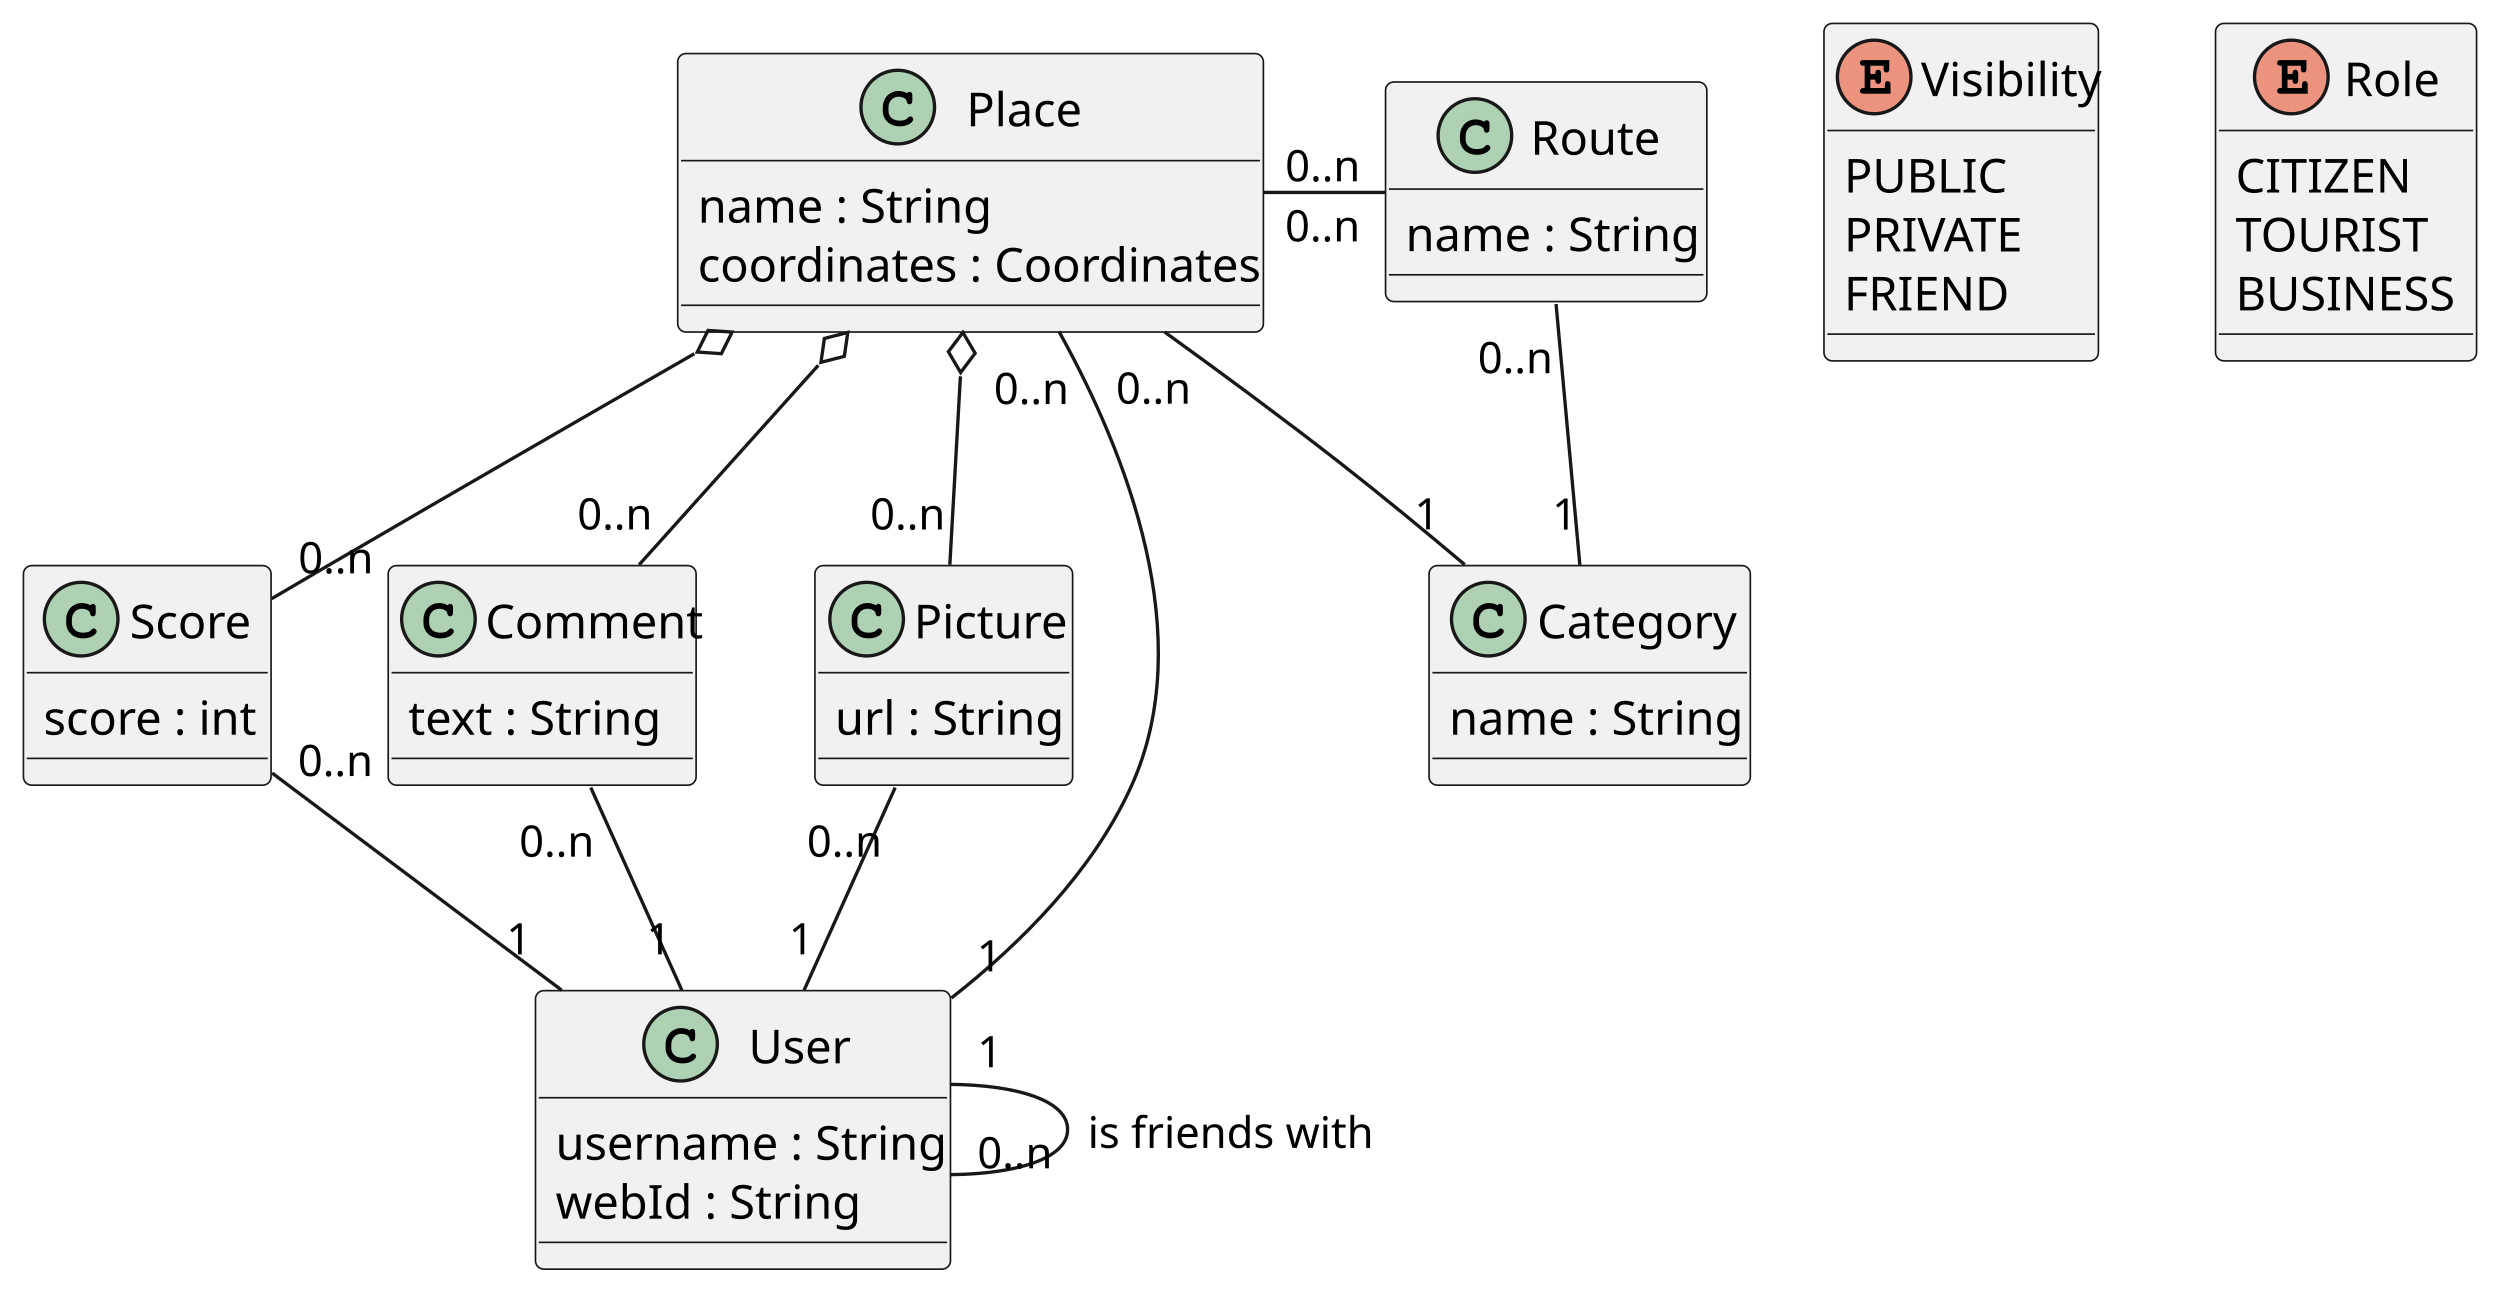
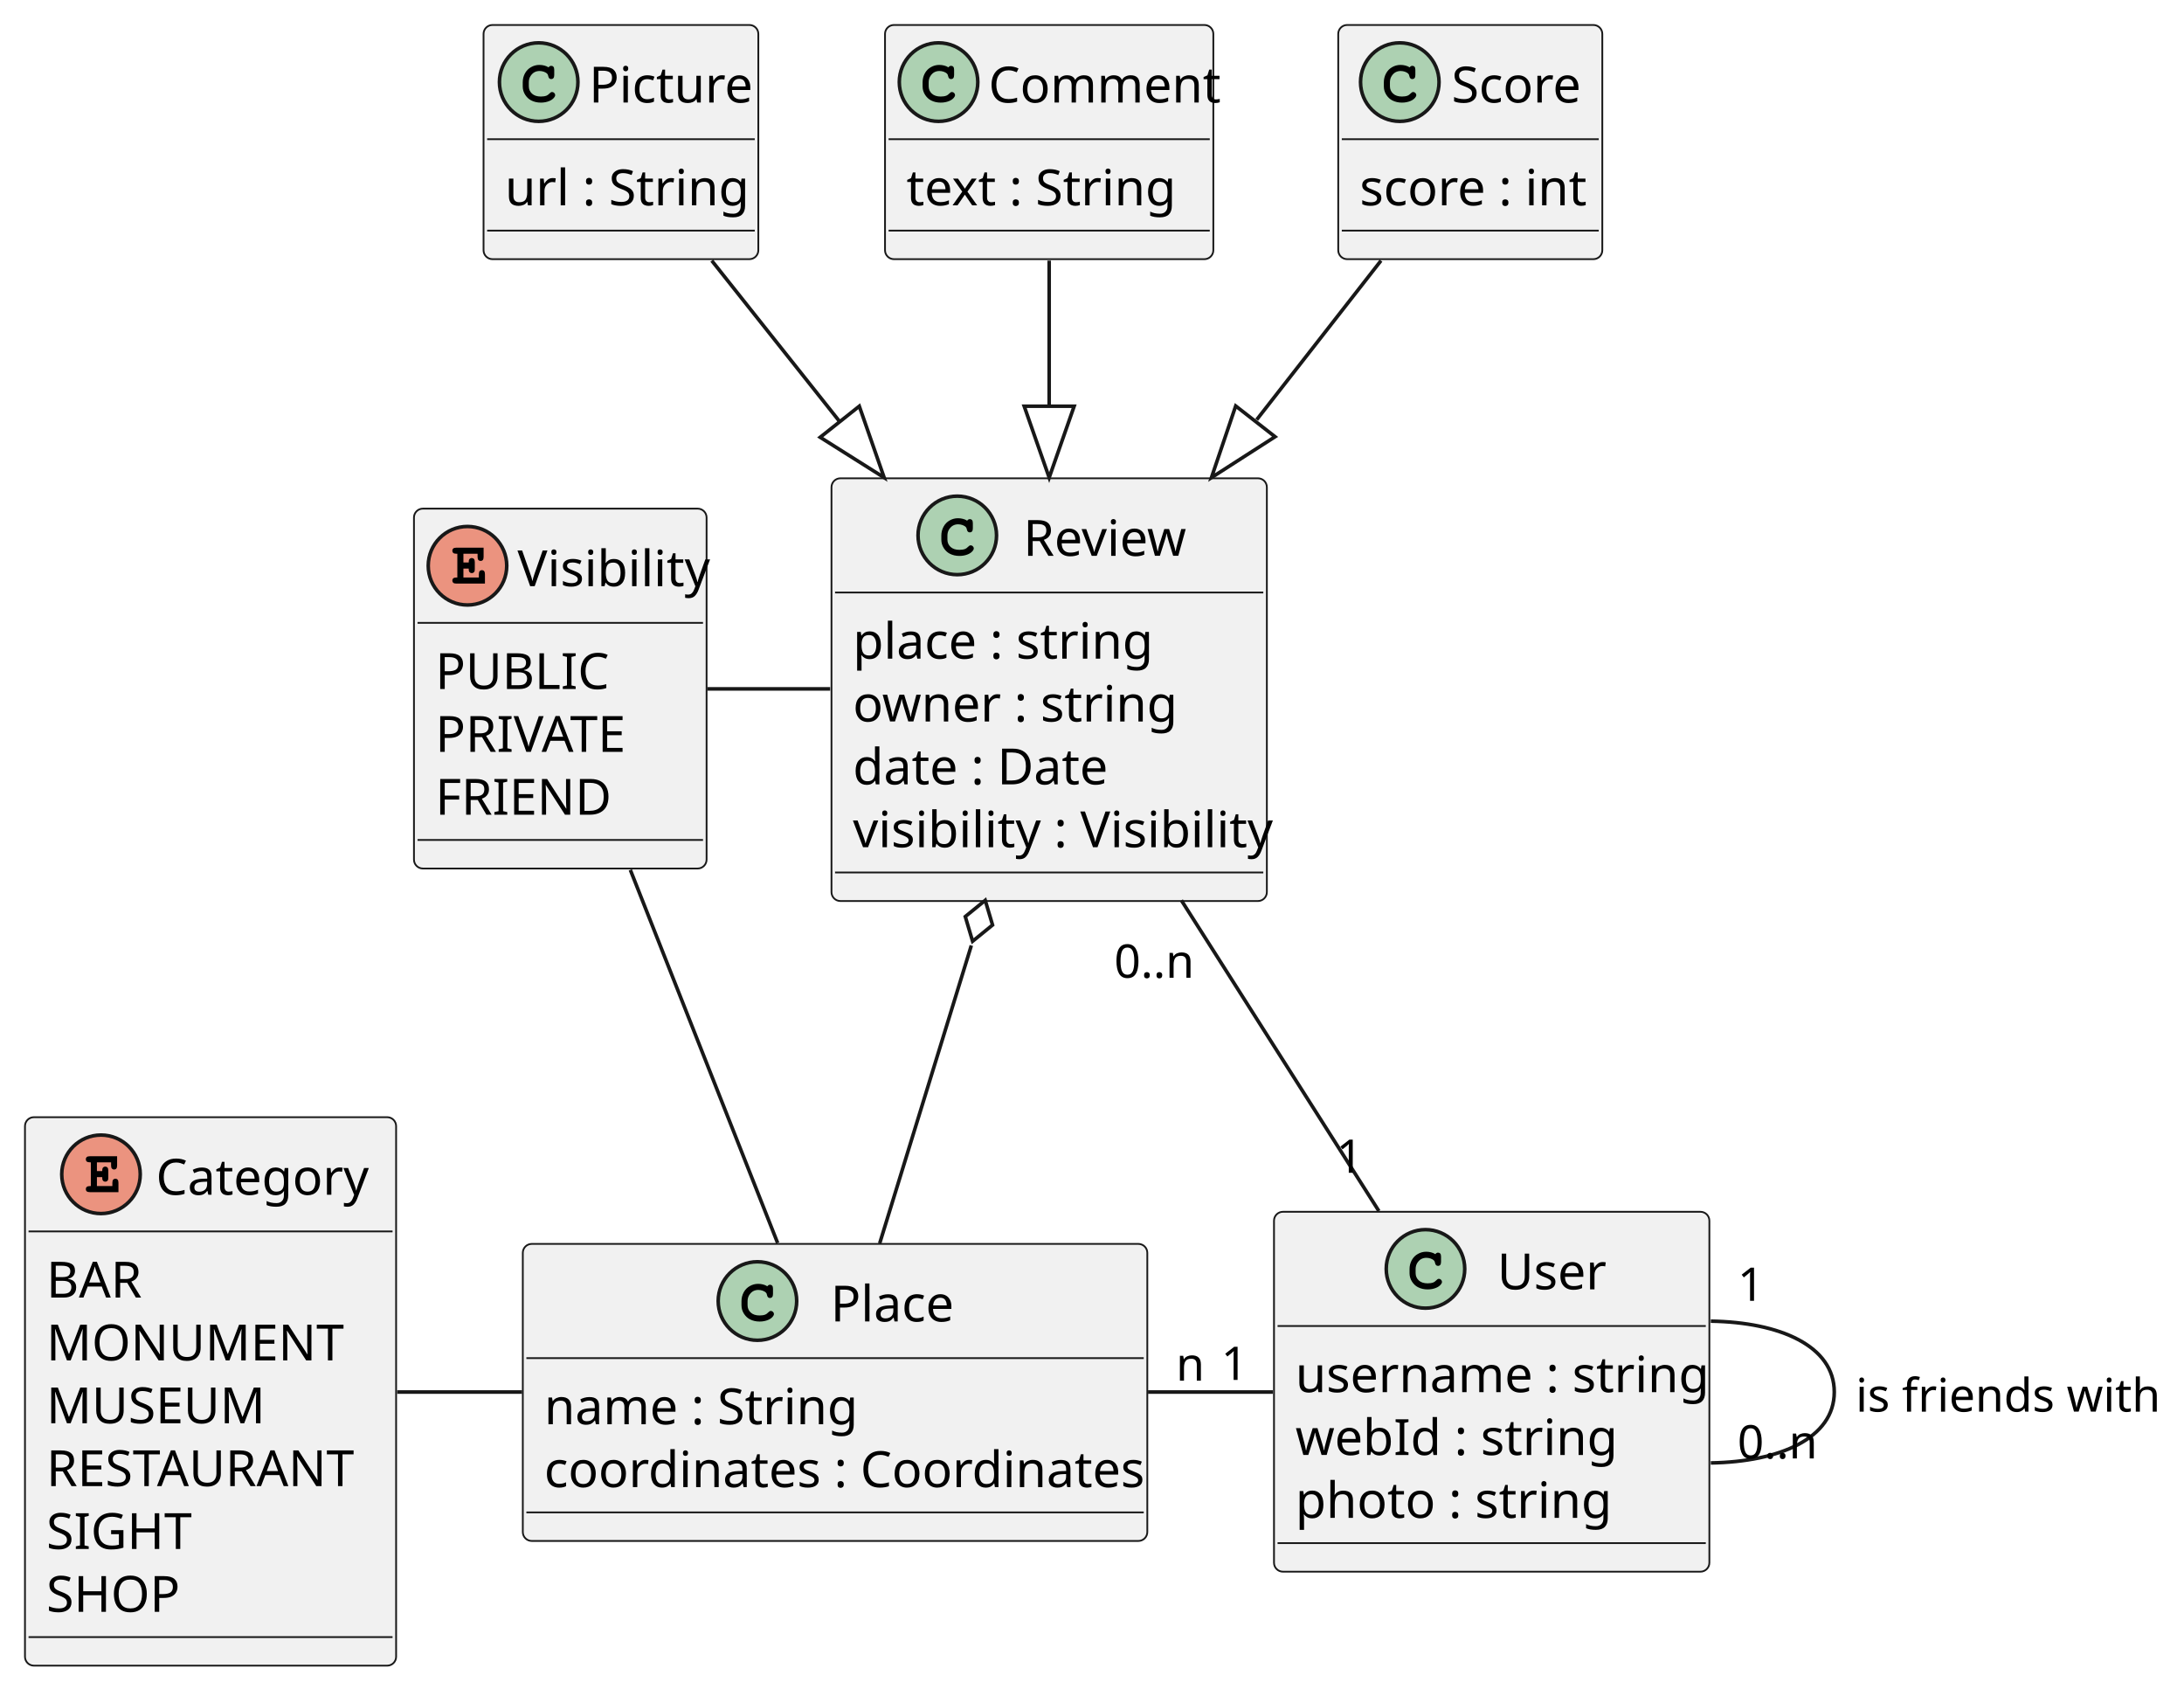
- <svg xmlns="http://www.w3.org/2000/svg" contentStyleType="text/css" height="386px" preserveAspectRatio="none" style="width:747px;height:386px;background:#FFFFFF;" version="1.1" viewBox="0 0 747 386" width="747px" zoomAndPan="magnify">
+ <svg xmlns="http://www.w3.org/2000/svg" contentStyleType="text/css" height="473px" preserveAspectRatio="none" style="width:612px;height:473px;background:#FFFFFF;" version="1.1" viewBox="0 0 612 473" width="612px" zoomAndPan="magnify">
  <defs />
  <g>
    <g id="elem_Visibility">
-       <rect codeLine="1" fill="#F1F1F1" height="100.828" id="Visibility" rx="2.5" ry="2.5" style="stroke:#181818;stroke-width:0.5;" width="82" x="545" y="7" />
-       <ellipse cx="560" cy="23" fill="#EB937F" rx="11" ry="11" style="stroke:#181818;stroke-width:1.0;" />
-       <path d="M558.859,23.797 L558.859,26.297 L563.188,26.297 L563.188,25.375 Q563.188,24.766 563.422,24.5 Q563.672,24.234 564.047,24.234 Q564.422,24.234 564.656,24.5 Q564.891,24.766 564.891,25.375 L564.891,28 L556.891,28 Q556.266,28 556,27.766 Q555.75,27.531 555.75,27.141 Q555.75,26.766 556.016,26.531 Q556.281,26.297 556.891,26.297 L557.156,26.297 L557.156,19.641 L556.891,19.641 Q556.266,19.641 556,19.406 Q555.75,19.172 555.75,18.781 Q555.75,18.406 556,18.172 Q556.266,17.938 556.891,17.938 L564.516,17.938 L564.516,20.531 Q564.516,21.141 564.281,21.406 Q564.062,21.656 563.672,21.656 Q563.297,21.656 563.062,21.406 Q562.828,21.141 562.828,20.531 L562.828,19.641 L558.859,19.641 L558.859,22.094 L560.344,22.094 Q560.344,21.438 560.469,21.25 Q560.734,20.844 561.203,20.844 Q561.578,20.844 561.812,21.109 Q562.047,21.359 562.047,21.969 L562.047,23.938 Q562.047,24.484 561.922,24.672 Q561.656,25.062 561.203,25.062 Q560.734,25.062 560.469,24.656 Q560.344,24.469 560.344,23.797 L558.859,23.797 Z " fill="#000000" />
-       <text fill="#000000" font-family="sans-serif" font-size="14" lengthAdjust="spacing" textLength="50" x="574" y="28.729">Visibility</text>
-       <line style="stroke:#181818;stroke-width:0.5;" x1="546" x2="626" y1="39" y2="39" />
-       <text fill="#000000" font-family="sans-serif" font-size="14" lengthAdjust="spacing" textLength="48" x="551" y="57.533">PUBLIC</text>
-       <text fill="#000000" font-family="sans-serif" font-size="14" lengthAdjust="spacing" textLength="58" x="551" y="75.143">PRIVATE</text>
-       <text fill="#000000" font-family="sans-serif" font-size="14" lengthAdjust="spacing" textLength="50" x="551" y="92.752">FRIEND</text>
-       <line style="stroke:#181818;stroke-width:0.5;" x1="546" x2="626" y1="99.828" y2="99.828" />
+       <rect codeLine="1" fill="#F1F1F1" height="100.828" id="Visibility" rx="2.5" ry="2.5" style="stroke:#181818;stroke-width:0.5;" width="82" x="116" y="142.5" />
+       <ellipse cx="131" cy="158.5" fill="#EB937F" rx="11" ry="11" style="stroke:#181818;stroke-width:1.0;" />
+       <path d="M129.859,159.297 L129.859,161.797 L134.188,161.797 L134.188,160.875 Q134.188,160.266 134.422,160 Q134.672,159.734 135.047,159.734 Q135.422,159.734 135.656,160 Q135.891,160.266 135.891,160.875 L135.891,163.5 L127.891,163.5 Q127.266,163.5 127,163.266 Q126.75,163.031 126.75,162.641 Q126.75,162.266 127.016,162.031 Q127.281,161.797 127.891,161.797 L128.156,161.797 L128.156,155.141 L127.891,155.141 Q127.266,155.141 127,154.906 Q126.75,154.672 126.75,154.281 Q126.75,153.906 127,153.672 Q127.266,153.438 127.891,153.438 L135.516,153.438 L135.516,156.031 Q135.516,156.641 135.281,156.906 Q135.062,157.156 134.672,157.156 Q134.297,157.156 134.062,156.906 Q133.828,156.641 133.828,156.031 L133.828,155.141 L129.859,155.141 L129.859,157.594 L131.344,157.594 Q131.344,156.938 131.469,156.75 Q131.734,156.344 132.203,156.344 Q132.578,156.344 132.812,156.609 Q133.047,156.859 133.047,157.469 L133.047,159.438 Q133.047,159.984 132.922,160.172 Q132.656,160.562 132.203,160.562 Q131.734,160.562 131.469,160.156 Q131.344,159.969 131.344,159.297 L129.859,159.297 Z " fill="#000000" />
+       <text fill="#000000" font-family="sans-serif" font-size="14" lengthAdjust="spacing" textLength="50" x="145" y="164.228">Visibility</text>
+       <line style="stroke:#181818;stroke-width:0.5;" x1="117" x2="197" y1="174.5" y2="174.5" />
+       <text fill="#000000" font-family="sans-serif" font-size="14" lengthAdjust="spacing" textLength="48" x="122" y="193.033">PUBLIC</text>
+       <text fill="#000000" font-family="sans-serif" font-size="14" lengthAdjust="spacing" textLength="58" x="122" y="210.643">PRIVATE</text>
+       <text fill="#000000" font-family="sans-serif" font-size="14" lengthAdjust="spacing" textLength="50" x="122" y="228.252">FRIEND</text>
+       <line style="stroke:#181818;stroke-width:0.5;" x1="117" x2="197" y1="235.328" y2="235.328" />
+     </g>
+     <g id="elem_Category">
+       <rect codeLine="7" fill="#F1F1F1" height="153.656" id="Category" rx="2.5" ry="2.5" style="stroke:#181818;stroke-width:0.5;" width="104" x="7" y="313" />
+       <ellipse cx="28.3" cy="329" fill="#EB937F" rx="11" ry="11" style="stroke:#181818;stroke-width:1.0;" />
+       <path d="M27.159,329.797 L27.159,332.297 L31.488,332.297 L31.488,331.375 Q31.488,330.766 31.722,330.5 Q31.972,330.234 32.347,330.234 Q32.722,330.234 32.956,330.5 Q33.191,330.766 33.191,331.375 L33.191,334 L25.191,334 Q24.566,334 24.3,333.766 Q24.05,333.531 24.05,333.141 Q24.05,332.766 24.316,332.531 Q24.581,332.297 25.191,332.297 L25.456,332.297 L25.456,325.641 L25.191,325.641 Q24.566,325.641 24.3,325.406 Q24.05,325.172 24.05,324.781 Q24.05,324.406 24.3,324.172 Q24.566,323.938 25.191,323.938 L32.816,323.938 L32.816,326.531 Q32.816,327.141 32.581,327.406 Q32.362,327.656 31.972,327.656 Q31.597,327.656 31.363,327.406 Q31.128,327.141 31.128,326.531 L31.128,325.641 L27.159,325.641 L27.159,328.094 L28.644,328.094 Q28.644,327.438 28.769,327.25 Q29.034,326.844 29.503,326.844 Q29.878,326.844 30.113,327.109 Q30.347,327.359 30.347,327.969 L30.347,329.938 Q30.347,330.484 30.222,330.672 Q29.956,331.062 29.503,331.062 Q29.034,331.062 28.769,330.656 Q28.644,330.469 28.644,329.797 L27.159,329.797 Z " fill="#000000" />
+       <text fill="#000000" font-family="sans-serif" font-size="14" lengthAdjust="spacing" textLength="58" x="43.7" y="334.728">Category</text>
+       <line style="stroke:#181818;stroke-width:0.5;" x1="8" x2="110" y1="345" y2="345" />
+       <text fill="#000000" font-family="sans-serif" font-size="14" lengthAdjust="spacing" textLength="28" x="13" y="363.533">BAR</text>
+       <text fill="#000000" font-family="sans-serif" font-size="14" lengthAdjust="spacing" textLength="78" x="13" y="381.143">MONUMENT</text>
+       <text fill="#000000" font-family="sans-serif" font-size="14" lengthAdjust="spacing" textLength="58" x="13" y="398.752">MUSEUM</text>
+       <text fill="#000000" font-family="sans-serif" font-size="14" lengthAdjust="spacing" textLength="92" x="13" y="416.361">RESTAURANT</text>
+       <text fill="#000000" font-family="sans-serif" font-size="14" lengthAdjust="spacing" textLength="41" x="13" y="433.971">SIGHT</text>
+       <text fill="#000000" font-family="sans-serif" font-size="14" lengthAdjust="spacing" textLength="38" x="13" y="451.58">SHOP</text>
+       <line style="stroke:#181818;stroke-width:0.5;" x1="8" x2="110" y1="458.656" y2="458.656" />
+     </g>
+     <g id="elem_User">
+       <rect codeLine="16" fill="#F1F1F1" height="100.828" id="User" rx="2.5" ry="2.5" style="stroke:#181818;stroke-width:0.5;" width="122" x="357" y="339.5" />
+       <ellipse cx="399.45" cy="355.5" fill="#ADD1B2" rx="11" ry="11" style="stroke:#181818;stroke-width:1.0;" />
+       <path d="M402.216,351.375 Q402.372,351.156 402.559,351.047 Q402.747,350.938 402.966,350.938 Q403.341,350.938 403.575,351.203 Q403.809,351.453 403.809,352.062 L403.809,353.516 Q403.809,354.125 403.575,354.391 Q403.341,354.656 402.966,354.656 Q402.622,354.656 402.419,354.453 Q402.216,354.266 402.106,353.75 Q402.059,353.391 401.872,353.203 Q401.544,352.828 400.934,352.609 Q400.325,352.391 399.7,352.391 Q398.934,352.391 398.294,352.719 Q397.669,353.047 397.169,353.797 Q396.684,354.547 396.684,355.578 L396.684,356.672 Q396.684,357.906 397.575,358.734 Q398.466,359.547 400.059,359.547 Q400.997,359.547 401.653,359.297 Q402.044,359.141 402.466,358.703 Q402.731,358.438 402.872,358.359 Q403.028,358.281 403.231,358.281 Q403.559,358.281 403.809,358.547 Q404.075,358.797 404.075,359.141 Q404.075,359.484 403.731,359.891 Q403.231,360.469 402.434,360.797 Q401.356,361.25 400.059,361.25 Q398.544,361.25 397.341,360.625 Q396.356,360.125 395.669,359.062 Q394.981,357.984 394.981,356.703 L394.981,355.547 Q394.981,354.219 395.591,353.078 Q396.216,351.922 397.309,351.312 Q398.403,350.688 399.637,350.688 Q400.372,350.688 401.012,350.859 Q401.669,351.016 402.216,351.375 Z " fill="#000000" />
+       <text fill="#000000" font-family="sans-serif" font-size="14" lengthAdjust="spacing" textLength="29" x="419.55" y="361.228">User</text>
+       <line style="stroke:#181818;stroke-width:0.5;" x1="358" x2="478" y1="371.5" y2="371.5" />
+       <text fill="#000000" font-family="sans-serif" font-size="14" lengthAdjust="spacing" textLength="110" x="363" y="390.033">username : string</text>
+       <text fill="#000000" font-family="sans-serif" font-size="14" lengthAdjust="spacing" textLength="83" x="363" y="407.643">webId : string</text>
+       <text fill="#000000" font-family="sans-serif" font-size="14" lengthAdjust="spacing" textLength="83" x="363" y="425.252">photo : string</text>
+       <line style="stroke:#181818;stroke-width:0.5;" x1="358" x2="478" y1="432.328" y2="432.328" />
+     </g>
+     <g id="elem_Review">
+       <rect codeLine="22" fill="#F1F1F1" height="118.438" id="Review" rx="2.5" ry="2.5" style="stroke:#181818;stroke-width:0.5;" width="122" x="233" y="134" />
+       <ellipse cx="268.25" cy="150" fill="#ADD1B2" rx="11" ry="11" style="stroke:#181818;stroke-width:1.0;" />
+       <path d="M271.016,145.875 Q271.172,145.656 271.359,145.547 Q271.547,145.438 271.766,145.438 Q272.141,145.438 272.375,145.703 Q272.609,145.953 272.609,146.562 L272.609,148.016 Q272.609,148.625 272.375,148.891 Q272.141,149.156 271.766,149.156 Q271.422,149.156 271.219,148.953 Q271.016,148.766 270.906,148.25 Q270.859,147.891 270.672,147.703 Q270.344,147.328 269.734,147.109 Q269.125,146.891 268.5,146.891 Q267.734,146.891 267.094,147.219 Q266.469,147.547 265.969,148.297 Q265.484,149.047 265.484,150.078 L265.484,151.172 Q265.484,152.406 266.375,153.234 Q267.266,154.047 268.859,154.047 Q269.797,154.047 270.453,153.797 Q270.844,153.641 271.266,153.203 Q271.531,152.938 271.672,152.859 Q271.828,152.781 272.031,152.781 Q272.359,152.781 272.609,153.047 Q272.875,153.297 272.875,153.641 Q272.875,153.984 272.531,154.391 Q272.031,154.969 271.234,155.297 Q270.156,155.75 268.859,155.75 Q267.344,155.75 266.141,155.125 Q265.156,154.625 264.469,153.562 Q263.781,152.484 263.781,151.203 L263.781,150.047 Q263.781,148.719 264.391,147.578 Q265.016,146.422 266.109,145.812 Q267.203,145.188 268.438,145.188 Q269.172,145.188 269.812,145.359 Q270.469,145.516 271.016,145.875 Z " fill="#000000" />
+       <text fill="#000000" font-family="sans-serif" font-size="14" lengthAdjust="spacing" textLength="45" x="286.75" y="155.728">Review</text>
+       <line style="stroke:#181818;stroke-width:0.5;" x1="234" x2="354" y1="166" y2="166" />
+       <text fill="#000000" font-family="sans-serif" font-size="14" lengthAdjust="spacing" textLength="81" x="239" y="184.533">place : string</text>
+       <text fill="#000000" font-family="sans-serif" font-size="14" lengthAdjust="spacing" textLength="85" x="239" y="202.143">owner : string</text>
+       <text fill="#000000" font-family="sans-serif" font-size="14" lengthAdjust="spacing" textLength="70" x="239" y="219.752">date : Date</text>
+       <text fill="#000000" font-family="sans-serif" font-size="14" lengthAdjust="spacing" textLength="110" x="239" y="237.361">visibility : Visibility</text>
+       <line style="stroke:#181818;stroke-width:0.5;" x1="234" x2="354" y1="244.438" y2="244.438" />
    </g>
    <g id="elem_Place">
-       <rect codeLine="7" fill="#F1F1F1" height="83.219" id="Place" rx="2.5" ry="2.5" style="stroke:#181818;stroke-width:0.5;" width="175" x="202.5" y="16" />
-       <ellipse cx="268.25" cy="32" fill="#ADD1B2" rx="11" ry="11" style="stroke:#181818;stroke-width:1.0;" />
-       <path d="M271.016,27.875 Q271.172,27.656 271.359,27.547 Q271.547,27.438 271.766,27.438 Q272.141,27.438 272.375,27.703 Q272.609,27.953 272.609,28.562 L272.609,30.016 Q272.609,30.625 272.375,30.891 Q272.141,31.156 271.766,31.156 Q271.422,31.156 271.219,30.953 Q271.016,30.766 270.906,30.25 Q270.859,29.891 270.672,29.703 Q270.344,29.328 269.734,29.109 Q269.125,28.891 268.5,28.891 Q267.734,28.891 267.094,29.219 Q266.469,29.547 265.969,30.297 Q265.484,31.047 265.484,32.078 L265.484,33.172 Q265.484,34.406 266.375,35.234 Q267.266,36.047 268.859,36.047 Q269.797,36.047 270.453,35.797 Q270.844,35.641 271.266,35.203 Q271.531,34.938 271.672,34.859 Q271.828,34.781 272.031,34.781 Q272.359,34.781 272.609,35.047 Q272.875,35.297 272.875,35.641 Q272.875,35.984 272.531,36.391 Q272.031,36.969 271.234,37.297 Q270.156,37.75 268.859,37.75 Q267.344,37.75 266.141,37.125 Q265.156,36.625 264.469,35.562 Q263.781,34.484 263.781,33.203 L263.781,32.047 Q263.781,30.719 264.391,29.578 Q265.016,28.422 266.109,27.812 Q267.203,27.188 268.438,27.188 Q269.172,27.188 269.812,27.359 Q270.469,27.516 271.016,27.875 Z " fill="#000000" />
-       <text fill="#000000" font-family="sans-serif" font-size="14" lengthAdjust="spacing" textLength="35" x="288.75" y="37.728">Place</text>
-       <line style="stroke:#181818;stroke-width:0.5;" x1="203.5" x2="376.5" y1="48" y2="48" />
-       <text fill="#000000" font-family="sans-serif" font-size="14" lengthAdjust="spacing" textLength="84" x="208.5" y="66.533">name : String</text>
-       <text fill="#000000" font-family="sans-serif" font-size="14" lengthAdjust="spacing" textLength="163" x="208.5" y="84.143">coordinates : Coordinates</text>
-       <line style="stroke:#181818;stroke-width:0.5;" x1="203.5" x2="376.5" y1="91.219" y2="91.219" />
-     </g>
-     <g id="elem_Category">
-       <rect codeLine="12" fill="#F1F1F1" height="65.609" id="Category" rx="2.5" ry="2.5" style="stroke:#181818;stroke-width:0.5;" width="96" x="427" y="169" />
-       <ellipse cx="444.7" cy="185" fill="#ADD1B2" rx="11" ry="11" style="stroke:#181818;stroke-width:1.0;" />
-       <path d="M447.466,180.875 Q447.622,180.656 447.809,180.547 Q447.997,180.438 448.216,180.438 Q448.591,180.438 448.825,180.703 Q449.059,180.953 449.059,181.562 L449.059,183.016 Q449.059,183.625 448.825,183.891 Q448.591,184.156 448.216,184.156 Q447.872,184.156 447.669,183.953 Q447.466,183.766 447.356,183.25 Q447.309,182.891 447.122,182.703 Q446.794,182.328 446.184,182.109 Q445.575,181.891 444.95,181.891 Q444.184,181.891 443.544,182.219 Q442.919,182.547 442.419,183.297 Q441.934,184.047 441.934,185.078 L441.934,186.172 Q441.934,187.406 442.825,188.234 Q443.716,189.047 445.309,189.047 Q446.247,189.047 446.903,188.797 Q447.294,188.641 447.716,188.203 Q447.981,187.938 448.122,187.859 Q448.278,187.781 448.481,187.781 Q448.809,187.781 449.059,188.047 Q449.325,188.297 449.325,188.641 Q449.325,188.984 448.981,189.391 Q448.481,189.969 447.684,190.297 Q446.606,190.75 445.309,190.75 Q443.794,190.75 442.591,190.125 Q441.606,189.625 440.919,188.562 Q440.231,187.484 440.231,186.203 L440.231,185.047 Q440.231,183.719 440.841,182.578 Q441.466,181.422 442.559,180.812 Q443.653,180.188 444.887,180.188 Q445.622,180.188 446.262,180.359 Q446.919,180.516 447.466,180.875 Z " fill="#000000" />
-       <text fill="#000000" font-family="sans-serif" font-size="14" lengthAdjust="spacing" textLength="58" x="459.3" y="190.728">Category</text>
-       <line style="stroke:#181818;stroke-width:0.5;" x1="428" x2="522" y1="201" y2="201" />
-       <text fill="#000000" font-family="sans-serif" font-size="14" lengthAdjust="spacing" textLength="84" x="433" y="219.533">name : String</text>
-       <line style="stroke:#181818;stroke-width:0.5;" x1="428" x2="522" y1="226.609" y2="226.609" />
+       <rect codeLine="29" fill="#F1F1F1" height="83.219" id="Place" rx="2.5" ry="2.5" style="stroke:#181818;stroke-width:0.5;" width="175" x="146.5" y="348.5" />
+       <ellipse cx="212.25" cy="364.5" fill="#ADD1B2" rx="11" ry="11" style="stroke:#181818;stroke-width:1.0;" />
+       <path d="M215.016,360.375 Q215.172,360.156 215.359,360.047 Q215.547,359.938 215.766,359.938 Q216.141,359.938 216.375,360.203 Q216.609,360.453 216.609,361.062 L216.609,362.516 Q216.609,363.125 216.375,363.391 Q216.141,363.656 215.766,363.656 Q215.422,363.656 215.219,363.453 Q215.016,363.266 214.906,362.75 Q214.859,362.391 214.672,362.203 Q214.344,361.828 213.734,361.609 Q213.125,361.391 212.5,361.391 Q211.734,361.391 211.094,361.719 Q210.469,362.047 209.969,362.797 Q209.484,363.547 209.484,364.578 L209.484,365.672 Q209.484,366.906 210.375,367.734 Q211.266,368.547 212.859,368.547 Q213.797,368.547 214.453,368.297 Q214.844,368.141 215.266,367.703 Q215.531,367.438 215.672,367.359 Q215.828,367.281 216.031,367.281 Q216.359,367.281 216.609,367.547 Q216.875,367.797 216.875,368.141 Q216.875,368.484 216.531,368.891 Q216.031,369.469 215.234,369.797 Q214.156,370.25 212.859,370.25 Q211.344,370.25 210.141,369.625 Q209.156,369.125 208.469,368.062 Q207.781,366.984 207.781,365.703 L207.781,364.547 Q207.781,363.219 208.391,362.078 Q209.016,360.922 210.109,360.312 Q211.203,359.688 212.438,359.688 Q213.172,359.688 213.812,359.859 Q214.469,360.016 215.016,360.375 Z " fill="#000000" />
+       <text fill="#000000" font-family="sans-serif" font-size="14" lengthAdjust="spacing" textLength="35" x="232.75" y="370.228">Place</text>
+       <line style="stroke:#181818;stroke-width:0.5;" x1="147.5" x2="320.5" y1="380.5" y2="380.5" />
+       <text fill="#000000" font-family="sans-serif" font-size="14" lengthAdjust="spacing" textLength="84" x="152.5" y="399.033">name : String</text>
+       <text fill="#000000" font-family="sans-serif" font-size="14" lengthAdjust="spacing" textLength="163" x="152.5" y="416.643">coordinates : Coordinates</text>
+       <line style="stroke:#181818;stroke-width:0.5;" x1="147.5" x2="320.5" y1="423.719" y2="423.719" />
    </g>
    <g id="elem_Picture">
-       <rect codeLine="16" fill="#F1F1F1" height="65.609" id="Picture" rx="2.5" ry="2.5" style="stroke:#181818;stroke-width:0.5;" width="77" x="243.5" y="169" />
-       <ellipse cx="258.95" cy="185" fill="#ADD1B2" rx="11" ry="11" style="stroke:#181818;stroke-width:1.0;" />
-       <path d="M261.716,180.875 Q261.872,180.656 262.059,180.547 Q262.247,180.438 262.466,180.438 Q262.841,180.438 263.075,180.703 Q263.309,180.953 263.309,181.562 L263.309,183.016 Q263.309,183.625 263.075,183.891 Q262.841,184.156 262.466,184.156 Q262.122,184.156 261.919,183.953 Q261.716,183.766 261.606,183.25 Q261.559,182.891 261.372,182.703 Q261.044,182.328 260.434,182.109 Q259.825,181.891 259.2,181.891 Q258.434,181.891 257.794,182.219 Q257.169,182.547 256.669,183.297 Q256.184,184.047 256.184,185.078 L256.184,186.172 Q256.184,187.406 257.075,188.234 Q257.966,189.047 259.559,189.047 Q260.497,189.047 261.153,188.797 Q261.544,188.641 261.966,188.203 Q262.231,187.938 262.372,187.859 Q262.528,187.781 262.731,187.781 Q263.059,187.781 263.309,188.047 Q263.575,188.297 263.575,188.641 Q263.575,188.984 263.231,189.391 Q262.731,189.969 261.934,190.297 Q260.856,190.75 259.559,190.75 Q258.044,190.75 256.841,190.125 Q255.856,189.625 255.169,188.562 Q254.481,187.484 254.481,186.203 L254.481,185.047 Q254.481,183.719 255.091,182.578 Q255.716,181.422 256.809,180.812 Q257.903,180.188 259.137,180.188 Q259.872,180.188 260.512,180.359 Q261.169,180.516 261.716,180.875 Z " fill="#000000" />
-       <text fill="#000000" font-family="sans-serif" font-size="14" lengthAdjust="spacing" textLength="44" x="273.05" y="190.728">Picture</text>
-       <line style="stroke:#181818;stroke-width:0.5;" x1="244.5" x2="319.5" y1="201" y2="201" />
-       <text fill="#000000" font-family="sans-serif" font-size="14" lengthAdjust="spacing" textLength="65" x="249.5" y="219.533">url : String</text>
-       <line style="stroke:#181818;stroke-width:0.5;" x1="244.5" x2="319.5" y1="226.609" y2="226.609" />
+       <rect codeLine="34" fill="#F1F1F1" height="65.609" id="Picture" rx="2.5" ry="2.5" style="stroke:#181818;stroke-width:0.5;" width="77" x="135.5" y="7" />
+       <ellipse cx="150.95" cy="23" fill="#ADD1B2" rx="11" ry="11" style="stroke:#181818;stroke-width:1.0;" />
+       <path d="M153.716,18.875 Q153.872,18.656 154.059,18.547 Q154.247,18.438 154.466,18.438 Q154.841,18.438 155.075,18.703 Q155.309,18.953 155.309,19.562 L155.309,21.016 Q155.309,21.625 155.075,21.891 Q154.841,22.156 154.466,22.156 Q154.122,22.156 153.919,21.953 Q153.716,21.766 153.606,21.25 Q153.559,20.891 153.372,20.703 Q153.044,20.328 152.434,20.109 Q151.825,19.891 151.2,19.891 Q150.434,19.891 149.794,20.219 Q149.169,20.547 148.669,21.297 Q148.184,22.047 148.184,23.078 L148.184,24.172 Q148.184,25.406 149.075,26.234 Q149.966,27.047 151.559,27.047 Q152.497,27.047 153.153,26.797 Q153.544,26.641 153.966,26.203 Q154.231,25.938 154.372,25.859 Q154.528,25.781 154.731,25.781 Q155.059,25.781 155.309,26.047 Q155.575,26.297 155.575,26.641 Q155.575,26.984 155.231,27.391 Q154.731,27.969 153.934,28.297 Q152.856,28.75 151.559,28.75 Q150.044,28.75 148.841,28.125 Q147.856,27.625 147.169,26.562 Q146.481,25.484 146.481,24.203 L146.481,23.047 Q146.481,21.719 147.091,20.578 Q147.716,19.422 148.809,18.812 Q149.903,18.188 151.137,18.188 Q151.872,18.188 152.512,18.359 Q153.169,18.516 153.716,18.875 Z " fill="#000000" />
+       <text fill="#000000" font-family="sans-serif" font-size="14" lengthAdjust="spacing" textLength="44" x="165.05" y="28.729">Picture</text>
+       <line style="stroke:#181818;stroke-width:0.5;" x1="136.5" x2="211.5" y1="39" y2="39" />
+       <text fill="#000000" font-family="sans-serif" font-size="14" lengthAdjust="spacing" textLength="65" x="141.5" y="57.533">url : String</text>
+       <line style="stroke:#181818;stroke-width:0.5;" x1="136.5" x2="211.5" y1="64.609" y2="64.609" />
    </g>
    <g id="elem_Comment">
-       <rect codeLine="20" fill="#F1F1F1" height="65.609" id="Comment" rx="2.5" ry="2.5" style="stroke:#181818;stroke-width:0.5;" width="92" x="116" y="169" />
-       <ellipse cx="131" cy="185" fill="#ADD1B2" rx="11" ry="11" style="stroke:#181818;stroke-width:1.0;" />
-       <path d="M133.766,180.875 Q133.922,180.656 134.109,180.547 Q134.297,180.438 134.516,180.438 Q134.891,180.438 135.125,180.703 Q135.359,180.953 135.359,181.562 L135.359,183.016 Q135.359,183.625 135.125,183.891 Q134.891,184.156 134.516,184.156 Q134.172,184.156 133.969,183.953 Q133.766,183.766 133.656,183.25 Q133.609,182.891 133.422,182.703 Q133.094,182.328 132.484,182.109 Q131.875,181.891 131.25,181.891 Q130.484,181.891 129.844,182.219 Q129.219,182.547 128.719,183.297 Q128.234,184.047 128.234,185.078 L128.234,186.172 Q128.234,187.406 129.125,188.234 Q130.016,189.047 131.609,189.047 Q132.547,189.047 133.203,188.797 Q133.594,188.641 134.016,188.203 Q134.281,187.938 134.422,187.859 Q134.578,187.781 134.781,187.781 Q135.109,187.781 135.359,188.047 Q135.625,188.297 135.625,188.641 Q135.625,188.984 135.281,189.391 Q134.781,189.969 133.984,190.297 Q132.906,190.75 131.609,190.75 Q130.094,190.75 128.891,190.125 Q127.906,189.625 127.219,188.562 Q126.531,187.484 126.531,186.203 L126.531,185.047 Q126.531,183.719 127.141,182.578 Q127.766,181.422 128.859,180.812 Q129.953,180.188 131.188,180.188 Q131.922,180.188 132.562,180.359 Q133.219,180.516 133.766,180.875 Z " fill="#000000" />
-       <text fill="#000000" font-family="sans-serif" font-size="14" lengthAdjust="spacing" textLength="60" x="145" y="190.728">Comment</text>
-       <line style="stroke:#181818;stroke-width:0.5;" x1="117" x2="207" y1="201" y2="201" />
-       <text fill="#000000" font-family="sans-serif" font-size="14" lengthAdjust="spacing" textLength="71" x="122" y="219.533">text : String</text>
-       <line style="stroke:#181818;stroke-width:0.5;" x1="117" x2="207" y1="226.609" y2="226.609" />
+       <rect codeLine="38" fill="#F1F1F1" height="65.609" id="Comment" rx="2.5" ry="2.5" style="stroke:#181818;stroke-width:0.5;" width="92" x="248" y="7" />
+       <ellipse cx="263" cy="23" fill="#ADD1B2" rx="11" ry="11" style="stroke:#181818;stroke-width:1.0;" />
+       <path d="M265.766,18.875 Q265.922,18.656 266.109,18.547 Q266.297,18.438 266.516,18.438 Q266.891,18.438 267.125,18.703 Q267.359,18.953 267.359,19.562 L267.359,21.016 Q267.359,21.625 267.125,21.891 Q266.891,22.156 266.516,22.156 Q266.172,22.156 265.969,21.953 Q265.766,21.766 265.656,21.25 Q265.609,20.891 265.422,20.703 Q265.094,20.328 264.484,20.109 Q263.875,19.891 263.25,19.891 Q262.484,19.891 261.844,20.219 Q261.219,20.547 260.719,21.297 Q260.234,22.047 260.234,23.078 L260.234,24.172 Q260.234,25.406 261.125,26.234 Q262.016,27.047 263.609,27.047 Q264.547,27.047 265.203,26.797 Q265.594,26.641 266.016,26.203 Q266.281,25.938 266.422,25.859 Q266.578,25.781 266.781,25.781 Q267.109,25.781 267.359,26.047 Q267.625,26.297 267.625,26.641 Q267.625,26.984 267.281,27.391 Q266.781,27.969 265.984,28.297 Q264.906,28.75 263.609,28.75 Q262.094,28.75 260.891,28.125 Q259.906,27.625 259.219,26.562 Q258.531,25.484 258.531,24.203 L258.531,23.047 Q258.531,21.719 259.141,20.578 Q259.766,19.422 260.859,18.812 Q261.953,18.188 263.188,18.188 Q263.922,18.188 264.562,18.359 Q265.219,18.516 265.766,18.875 Z " fill="#000000" />
+       <text fill="#000000" font-family="sans-serif" font-size="14" lengthAdjust="spacing" textLength="60" x="277" y="28.729">Comment</text>
+       <line style="stroke:#181818;stroke-width:0.5;" x1="249" x2="339" y1="39" y2="39" />
+       <text fill="#000000" font-family="sans-serif" font-size="14" lengthAdjust="spacing" textLength="71" x="254" y="57.533">text : String</text>
+       <line style="stroke:#181818;stroke-width:0.5;" x1="249" x2="339" y1="64.609" y2="64.609" />
    </g>
    <g id="elem_Score">
-       <rect codeLine="24" fill="#F1F1F1" height="65.609" id="Score" rx="2.5" ry="2.5" style="stroke:#181818;stroke-width:0.5;" width="74" x="7" y="169" />
-       <ellipse cx="24.25" cy="185" fill="#ADD1B2" rx="11" ry="11" style="stroke:#181818;stroke-width:1.0;" />
-       <path d="M27.016,180.875 Q27.172,180.656 27.359,180.547 Q27.547,180.438 27.766,180.438 Q28.141,180.438 28.375,180.703 Q28.609,180.953 28.609,181.562 L28.609,183.016 Q28.609,183.625 28.375,183.891 Q28.141,184.156 27.766,184.156 Q27.422,184.156 27.219,183.953 Q27.016,183.766 26.906,183.25 Q26.859,182.891 26.672,182.703 Q26.344,182.328 25.734,182.109 Q25.125,181.891 24.5,181.891 Q23.734,181.891 23.094,182.219 Q22.469,182.547 21.969,183.297 Q21.484,184.047 21.484,185.078 L21.484,186.172 Q21.484,187.406 22.375,188.234 Q23.266,189.047 24.859,189.047 Q25.797,189.047 26.453,188.797 Q26.844,188.641 27.266,188.203 Q27.531,187.938 27.672,187.859 Q27.828,187.781 28.031,187.781 Q28.359,187.781 28.609,188.047 Q28.875,188.297 28.875,188.641 Q28.875,188.984 28.531,189.391 Q28.031,189.969 27.234,190.297 Q26.156,190.75 24.859,190.75 Q23.344,190.75 22.141,190.125 Q21.156,189.625 20.469,188.562 Q19.781,187.484 19.781,186.203 L19.781,185.047 Q19.781,183.719 20.391,182.578 Q21.016,181.422 22.109,180.812 Q23.203,180.188 24.438,180.188 Q25.172,180.188 25.812,180.359 Q26.469,180.516 27.016,180.875 Z " fill="#000000" />
-       <text fill="#000000" font-family="sans-serif" font-size="14" lengthAdjust="spacing" textLength="37" x="38.75" y="190.728">Score</text>
-       <line style="stroke:#181818;stroke-width:0.5;" x1="8" x2="80" y1="201" y2="201" />
-       <text fill="#000000" font-family="sans-serif" font-size="14" lengthAdjust="spacing" textLength="62" x="13" y="219.533">score : int</text>
-       <line style="stroke:#181818;stroke-width:0.5;" x1="8" x2="80" y1="226.609" y2="226.609" />
+       <rect codeLine="42" fill="#F1F1F1" height="65.609" id="Score" rx="2.5" ry="2.5" style="stroke:#181818;stroke-width:0.5;" width="74" x="375" y="7" />
+       <ellipse cx="392.25" cy="23" fill="#ADD1B2" rx="11" ry="11" style="stroke:#181818;stroke-width:1.0;" />
+       <path d="M395.016,18.875 Q395.172,18.656 395.359,18.547 Q395.547,18.438 395.766,18.438 Q396.141,18.438 396.375,18.703 Q396.609,18.953 396.609,19.562 L396.609,21.016 Q396.609,21.625 396.375,21.891 Q396.141,22.156 395.766,22.156 Q395.422,22.156 395.219,21.953 Q395.016,21.766 394.906,21.25 Q394.859,20.891 394.672,20.703 Q394.344,20.328 393.734,20.109 Q393.125,19.891 392.5,19.891 Q391.734,19.891 391.094,20.219 Q390.469,20.547 389.969,21.297 Q389.484,22.047 389.484,23.078 L389.484,24.172 Q389.484,25.406 390.375,26.234 Q391.266,27.047 392.859,27.047 Q393.797,27.047 394.453,26.797 Q394.844,26.641 395.266,26.203 Q395.531,25.938 395.672,25.859 Q395.828,25.781 396.031,25.781 Q396.359,25.781 396.609,26.047 Q396.875,26.297 396.875,26.641 Q396.875,26.984 396.531,27.391 Q396.031,27.969 395.234,28.297 Q394.156,28.75 392.859,28.75 Q391.344,28.75 390.141,28.125 Q389.156,27.625 388.469,26.562 Q387.781,25.484 387.781,24.203 L387.781,23.047 Q387.781,21.719 388.391,20.578 Q389.016,19.422 390.109,18.812 Q391.203,18.188 392.438,18.188 Q393.172,18.188 393.812,18.359 Q394.469,18.516 395.016,18.875 Z " fill="#000000" />
+       <text fill="#000000" font-family="sans-serif" font-size="14" lengthAdjust="spacing" textLength="37" x="406.75" y="28.729">Score</text>
+       <line style="stroke:#181818;stroke-width:0.5;" x1="376" x2="448" y1="39" y2="39" />
+       <text fill="#000000" font-family="sans-serif" font-size="14" lengthAdjust="spacing" textLength="62" x="381" y="57.533">score : int</text>
+       <line style="stroke:#181818;stroke-width:0.5;" x1="376" x2="448" y1="64.609" y2="64.609" />
    </g>
-     <g id="elem_Route">
-       <rect codeLine="28" fill="#F1F1F1" height="65.609" id="Route" rx="2.5" ry="2.5" style="stroke:#181818;stroke-width:0.5;" width="96" x="414" y="24.5" />
-       <ellipse cx="440.7" cy="40.5" fill="#ADD1B2" rx="11" ry="11" style="stroke:#181818;stroke-width:1.0;" />
-       <path d="M443.466,36.375 Q443.622,36.156 443.809,36.047 Q443.997,35.938 444.216,35.938 Q444.591,35.938 444.825,36.203 Q445.059,36.453 445.059,37.062 L445.059,38.516 Q445.059,39.125 444.825,39.391 Q444.591,39.656 444.216,39.656 Q443.872,39.656 443.669,39.453 Q443.466,39.266 443.356,38.75 Q443.309,38.391 443.122,38.203 Q442.794,37.828 442.184,37.609 Q441.575,37.391 440.95,37.391 Q440.184,37.391 439.544,37.719 Q438.919,38.047 438.419,38.797 Q437.934,39.547 437.934,40.578 L437.934,41.672 Q437.934,42.906 438.825,43.734 Q439.716,44.547 441.309,44.547 Q442.247,44.547 442.903,44.297 Q443.294,44.141 443.716,43.703 Q443.981,43.438 444.122,43.359 Q444.278,43.281 444.481,43.281 Q444.809,43.281 445.059,43.547 Q445.325,43.797 445.325,44.141 Q445.325,44.484 444.981,44.891 Q444.481,45.469 443.684,45.797 Q442.606,46.25 441.309,46.25 Q439.794,46.25 438.591,45.625 Q437.606,45.125 436.919,44.062 Q436.231,42.984 436.231,41.703 L436.231,40.547 Q436.231,39.219 436.841,38.078 Q437.466,36.922 438.559,36.312 Q439.653,35.688 440.887,35.688 Q441.622,35.688 442.262,35.859 Q442.919,36.016 443.466,36.375 Z " fill="#000000" />
-       <text fill="#000000" font-family="sans-serif" font-size="14" lengthAdjust="spacing" textLength="38" x="457.3" y="46.228">Route</text>
-       <line style="stroke:#181818;stroke-width:0.5;" x1="415" x2="509" y1="56.5" y2="56.5" />
-       <text fill="#000000" font-family="sans-serif" font-size="14" lengthAdjust="spacing" textLength="84" x="420" y="75.033">name : String</text>
-       <line style="stroke:#181818;stroke-width:0.5;" x1="415" x2="509" y1="82.109" y2="82.109" />
+     <g id="link_User_Place">
+       <path codeLine="52" d="M356.68,390 C345.01,390 333.35,390 321.69,390 " fill="none" id="User-Place" style="stroke:#181818;stroke-width:1.0;" />
+       <text fill="#000000" font-family="sans-serif" font-size="13" lengthAdjust="spacing" textLength="7" x="342.185" y="386.6">1</text>
+       <text fill="#000000" font-family="sans-serif" font-size="13" lengthAdjust="spacing" textLength="7" x="329.527" y="386.813">n</text>
    </g>
-     <g id="elem_User">
-       <rect codeLine="32" fill="#F1F1F1" height="83.219" id="User" rx="2.5" ry="2.5" style="stroke:#181818;stroke-width:0.5;" width="124" x="160" y="296" />
-       <ellipse cx="203.35" cy="312" fill="#ADD1B2" rx="11" ry="11" style="stroke:#181818;stroke-width:1.0;" />
-       <path d="M206.116,307.875 Q206.272,307.656 206.459,307.547 Q206.647,307.438 206.866,307.438 Q207.241,307.438 207.475,307.703 Q207.709,307.953 207.709,308.562 L207.709,310.016 Q207.709,310.625 207.475,310.891 Q207.241,311.156 206.866,311.156 Q206.522,311.156 206.319,310.953 Q206.116,310.766 206.006,310.25 Q205.959,309.891 205.772,309.703 Q205.444,309.328 204.834,309.109 Q204.225,308.891 203.6,308.891 Q202.834,308.891 202.194,309.219 Q201.569,309.547 201.069,310.297 Q200.584,311.047 200.584,312.078 L200.584,313.172 Q200.584,314.406 201.475,315.234 Q202.366,316.047 203.959,316.047 Q204.897,316.047 205.553,315.797 Q205.944,315.641 206.366,315.203 Q206.631,314.938 206.772,314.859 Q206.928,314.781 207.131,314.781 Q207.459,314.781 207.709,315.047 Q207.975,315.297 207.975,315.641 Q207.975,315.984 207.631,316.391 Q207.131,316.969 206.334,317.297 Q205.256,317.75 203.959,317.75 Q202.444,317.75 201.241,317.125 Q200.256,316.625 199.569,315.562 Q198.881,314.484 198.881,313.203 L198.881,312.047 Q198.881,310.719 199.491,309.578 Q200.116,308.422 201.209,307.812 Q202.303,307.188 203.537,307.188 Q204.272,307.188 204.912,307.359 Q205.569,307.516 206.116,307.875 Z " fill="#000000" />
-       <text fill="#000000" font-family="sans-serif" font-size="14" lengthAdjust="spacing" textLength="29" x="223.65" y="317.728">User</text>
-       <line style="stroke:#181818;stroke-width:0.5;" x1="161" x2="283" y1="328" y2="328" />
-       <text fill="#000000" font-family="sans-serif" font-size="14" lengthAdjust="spacing" textLength="112" x="166" y="346.533">username : String</text>
-       <text fill="#000000" font-family="sans-serif" font-size="14" lengthAdjust="spacing" textLength="85" x="166" y="364.143">webId : String</text>
-       <line style="stroke:#181818;stroke-width:0.5;" x1="161" x2="283" y1="371.219" y2="371.219" />
-     </g>
-     <g id="elem_Role">
-       <rect codeLine="37" fill="#F1F1F1" height="100.828" id="Role" rx="2.5" ry="2.5" style="stroke:#181818;stroke-width:0.5;" width="78" x="662" y="7" />
-       <ellipse cx="684.65" cy="23" fill="#EB937F" rx="11" ry="11" style="stroke:#181818;stroke-width:1.0;" />
-       <path d="M683.509,23.797 L683.509,26.297 L687.837,26.297 L687.837,25.375 Q687.837,24.766 688.072,24.5 Q688.322,24.234 688.697,24.234 Q689.072,24.234 689.306,24.5 Q689.541,24.766 689.541,25.375 L689.541,28 L681.541,28 Q680.916,28 680.65,27.766 Q680.4,27.531 680.4,27.141 Q680.4,26.766 680.666,26.531 Q680.931,26.297 681.541,26.297 L681.806,26.297 L681.806,19.641 L681.541,19.641 Q680.916,19.641 680.65,19.406 Q680.4,19.172 680.4,18.781 Q680.4,18.406 680.65,18.172 Q680.916,17.938 681.541,17.938 L689.166,17.938 L689.166,20.531 Q689.166,21.141 688.931,21.406 Q688.712,21.656 688.322,21.656 Q687.947,21.656 687.712,21.406 Q687.478,21.141 687.478,20.531 L687.478,19.641 L683.509,19.641 L683.509,22.094 L684.994,22.094 Q684.994,21.438 685.119,21.25 Q685.384,20.844 685.853,20.844 Q686.228,20.844 686.462,21.109 Q686.697,21.359 686.697,21.969 L686.697,23.938 Q686.697,24.484 686.572,24.672 Q686.306,25.062 685.853,25.062 Q685.384,25.062 685.119,24.656 Q684.994,24.469 684.994,23.797 L683.509,23.797 Z " fill="#000000" />
-       <text fill="#000000" font-family="sans-serif" font-size="14" lengthAdjust="spacing" textLength="29" x="700.35" y="28.729">Role</text>
-       <line style="stroke:#181818;stroke-width:0.5;" x1="663" x2="739" y1="39" y2="39" />
-       <text fill="#000000" font-family="sans-serif" font-size="14" lengthAdjust="spacing" textLength="51" x="668" y="57.533">CITIZEN</text>
-       <text fill="#000000" font-family="sans-serif" font-size="14" lengthAdjust="spacing" textLength="60" x="668" y="75.143">TOURIST</text>
-       <text fill="#000000" font-family="sans-serif" font-size="14" lengthAdjust="spacing" textLength="66" x="668" y="92.752">BUSINESS</text>
-       <line style="stroke:#181818;stroke-width:0.5;" x1="663" x2="739" y1="99.828" y2="99.828" />
-     </g>
-     <g id="link_Place_Category">
-       <path codeLine="45" d="M347.96,99.19 C364.92,111.42 383.37,125.03 400,138 C412.47,147.72 425.78,158.7 437.67,168.73 " fill="none" id="Place-Category" style="stroke:#181818;stroke-width:1.0;" />
-       <text fill="#000000" font-family="sans-serif" font-size="13" lengthAdjust="spacing" textLength="22" x="333.444" y="120.615">0..n</text>
-       <text fill="#000000" font-family="sans-serif" font-size="13" lengthAdjust="spacing" textLength="7" x="422.632" y="158.173">1</text>
-     </g>
-     <g id="link_Place_Picture">
-       <path codeLine="46" d="M286.97,112.44 C285.91,131.41 284.74,152.13 283.81,168.76 " fill="none" id="Place-backto-Picture" style="stroke:#181818;stroke-width:1.0;" />
-       <polygon fill="none" points="287.71,99.33,283.38,105.096,287.037,111.311,291.367,105.545,287.71,99.33" style="stroke:#181818;stroke-width:1.0;" />
-       <text fill="#000000" font-family="sans-serif" font-size="13" lengthAdjust="spacing" textLength="22" x="260.001" y="158.209">0..n</text>
-     </g>
-     <g id="link_Place_Comment">
-       <path codeLine="47" d="M244.5,109.16 C226.68,129 206.76,151.17 190.96,168.76 " fill="none" id="Place-backto-Comment" style="stroke:#181818;stroke-width:1.0;" />
-       <polygon fill="none" points="253.32,99.33,246.335,101.121,245.302,108.258,252.287,106.467,253.32,99.33" style="stroke:#181818;stroke-width:1.0;" />
-       <text fill="#000000" font-family="sans-serif" font-size="13" lengthAdjust="spacing" textLength="22" x="172.496" y="158.209">0..n</text>
-     </g>
-     <g id="link_Place_Score">
-       <path codeLine="48" d="M207.47,105.69 C173.51,125.19 133.81,148.09 98,169 C92.54,172.19 86.79,175.57 81.15,178.9 " fill="none" id="Place-backto-Score" style="stroke:#181818;stroke-width:1.0;" />
-       <polygon fill="none" points="218.75,99.22,211.555,98.739,208.343,105.195,215.538,105.676,218.75,99.22" style="stroke:#181818;stroke-width:1.0;" />
-       <text fill="#000000" font-family="sans-serif" font-size="13" lengthAdjust="spacing" textLength="22" x="89.125" y="171.306">0..n</text>
-     </g>
-     <g id="link_Picture_User">
-       <path codeLine="51" d="M267.48,235.32 C259.29,253.53 248.99,276.45 240.26,295.87 " fill="none" id="Picture-User" style="stroke:#181818;stroke-width:1.0;" />
-       <text fill="#000000" font-family="sans-serif" font-size="13" lengthAdjust="spacing" textLength="22" x="241.094" y="255.981">0..n</text>
-       <text fill="#000000" font-family="sans-serif" font-size="13" lengthAdjust="spacing" textLength="7" x="235.705" y="285.156">1</text>
-     </g>
-     <g id="link_Comment_User">
-       <path codeLine="52" d="M176.52,235.32 C184.71,253.53 195.01,276.45 203.74,295.87 " fill="none" id="Comment-User" style="stroke:#181818;stroke-width:1.0;" />
-       <text fill="#000000" font-family="sans-serif" font-size="13" lengthAdjust="spacing" textLength="22" x="155.125" y="255.981">0..n</text>
-       <text fill="#000000" font-family="sans-serif" font-size="13" lengthAdjust="spacing" textLength="7" x="193.136" y="285.156">1</text>
-     </g>
-     <g id="link_Score_User">
-       <path codeLine="53" d="M81.31,230.99 C106.39,249.79 139.85,274.89 167.84,295.88 " fill="none" id="Score-User" style="stroke:#181818;stroke-width:1.0;" />
-       <text fill="#000000" font-family="sans-serif" font-size="13" lengthAdjust="spacing" textLength="22" x="89.009" y="231.889">0..n</text>
-       <text fill="#000000" font-family="sans-serif" font-size="13" lengthAdjust="spacing" textLength="7" x="151.29" y="285.168">1</text>
+     <g id="link_Review_User">
+       <path codeLine="50" d="M331.04,252.24 C348.66,279.96 369.52,312.76 386.39,339.29 " fill="none" id="Review-User" style="stroke:#181818;stroke-width:1.0;" />
+       <text fill="#000000" font-family="sans-serif" font-size="13" lengthAdjust="spacing" textLength="22" x="312.214" y="273.925">0..n</text>
+       <text fill="#000000" font-family="sans-serif" font-size="13" lengthAdjust="spacing" textLength="7" x="374.453" y="328.566">1</text>
    </g>
    <g id="link_User_User">
-       <path codeLine="54" d="M284.04,324.01 C303.58,324.21 319,328.71 319,337.5 C319,346.29 303.58,350.79 284.04,350.99 " fill="none" id="User-User" style="stroke:#181818;stroke-width:1.0;" />
-       <text fill="#000000" font-family="sans-serif" font-size="13" lengthAdjust="spacing" textLength="79" x="325" y="342.995">is friends with</text>
-       <text fill="#000000" font-family="sans-serif" font-size="13" lengthAdjust="spacing" textLength="7" x="292.028" y="318.894">1</text>
-       <text fill="#000000" font-family="sans-serif" font-size="13" lengthAdjust="spacing" textLength="22" x="292.029" y="349.093">0..n</text>
+       <path codeLine="51" d="M479.4,370.14 C498.74,370.44 514,377.06 514,390 C514,402.94 498.74,409.56 479.4,409.86 " fill="none" id="User-User" style="stroke:#181818;stroke-width:1.0;" />
+       <text fill="#000000" font-family="sans-serif" font-size="13" lengthAdjust="spacing" textLength="79" x="520" y="395.495">is friends with</text>
+       <text fill="#000000" font-family="sans-serif" font-size="13" lengthAdjust="spacing" textLength="7" x="486.904" y="364.444">1</text>
+       <text fill="#000000" font-family="sans-serif" font-size="13" lengthAdjust="spacing" textLength="22" x="486.866" y="408.605">0..n</text>
    </g>
-     <g id="link_Place_User">
-       <path codeLine="55" d="M316.41,99.02 C336.73,135.64 358.21,190.47 338,235 C326.56,260.22 305.4,281.64 284.27,298.21 " fill="none" id="Place-User" style="stroke:#181818;stroke-width:1.0;" />
-       <text fill="#000000" font-family="sans-serif" font-size="13" lengthAdjust="spacing" textLength="22" x="296.962" y="120.728">0..n</text>
-       <text fill="#000000" font-family="sans-serif" font-size="13" lengthAdjust="spacing" textLength="7" x="291.875" y="290.245">1</text>
+     <g id="link_Score_Review">
+       <path codeLine="58" d="M386.98,73.02 C376.73,86.13 364.42,101.89 352.15,117.59 " fill="none" id="Score-to-Review" style="stroke:#181818;stroke-width:1.0;" />
+       <polygon fill="none" points="357.3,122.36,339.47,133.81,346.27,113.74,357.3,122.36" style="stroke:#181818;stroke-width:1.0;" />
    </g>
-     <g id="link_Route_Category">
-       <path codeLine="57" d="M464.95,90.84 C467.08,114.16 469.94,145.5 472.06,168.79 " fill="none" id="Route-Category" style="stroke:#181818;stroke-width:1.0;" />
-       <text fill="#000000" font-family="sans-serif" font-size="13" lengthAdjust="spacing" textLength="22" x="441.566" y="111.504">0..n</text>
-       <text fill="#000000" font-family="sans-serif" font-size="13" lengthAdjust="spacing" textLength="7" x="463.792" y="158.245">1</text>
+     <g id="link_Picture_Review">
+       <path codeLine="59" d="M199.45,73.02 C209.98,86.27 222.65,102.22 235.26,118.08 " fill="none" id="Picture-to-Review" style="stroke:#181818;stroke-width:1.0;" />
+       <polygon fill="none" points="240.79,113.8,247.76,133.81,229.83,122.51,240.79,113.8" style="stroke:#181818;stroke-width:1.0;" />
    </g>
-     <g id="link_Place_Route">
-       <path codeLine="58" d="M377.68,57.5 C389.76,57.5 401.83,57.5 413.91,57.5 " fill="none" id="Place-Route" style="stroke:#181818;stroke-width:1.0;" />
-       <text fill="#000000" font-family="sans-serif" font-size="13" lengthAdjust="spacing" textLength="22" x="384.009" y="54.169">0..n</text>
-       <text fill="#000000" font-family="sans-serif" font-size="13" lengthAdjust="spacing" textLength="22" x="383.97" y="72.12">0..n</text>
+     <g id="link_Comment_Review">
+       <path codeLine="60" d="M294,73.02 C294,85.03 294,99.25 294,113.62 " fill="none" id="Comment-to-Review" style="stroke:#181818;stroke-width:1.0;" />
+       <polygon fill="none" points="301,113.81,294,133.81,287,113.81,301,113.81" style="stroke:#181818;stroke-width:1.0;" />
+     </g>
+     <g id="link_Review_Place">
+       <path codeLine="62" d="M272.19,264.88 C263.55,292.96 253.93,324.23 246.5,348.36 " fill="none" id="Review-backto-Place" style="stroke:#181818;stroke-width:1.0;" />
+       <polygon fill="none" points="276.08,252.24,270.489,256.795,272.544,263.707,278.134,259.152,276.08,252.24" style="stroke:#181818;stroke-width:1.0;" />
+     </g>
+     <g id="link_Category_Place">
+       <path codeLine="63" d="M111.29,390 C122.96,390 134.62,390 146.29,390 " fill="none" id="Category-Place" style="stroke:#181818;stroke-width:1.0;" />
+     </g>
+     <g id="link_Visibility_Place">
+       <path codeLine="64" d="M176.63,243.71 C189.42,276.1 205.9,317.83 217.91,348.25 " fill="none" id="Visibility-Place" style="stroke:#181818;stroke-width:1.0;" />
+     </g>
+     <g id="link_Visibility_Review">
+       <path codeLine="65" d="M198.21,193 C209.68,193 221.16,193 232.63,193 " fill="none" id="Visibility-Review" style="stroke:#181818;stroke-width:1.0;" />
    </g>
  </g>
</svg>
